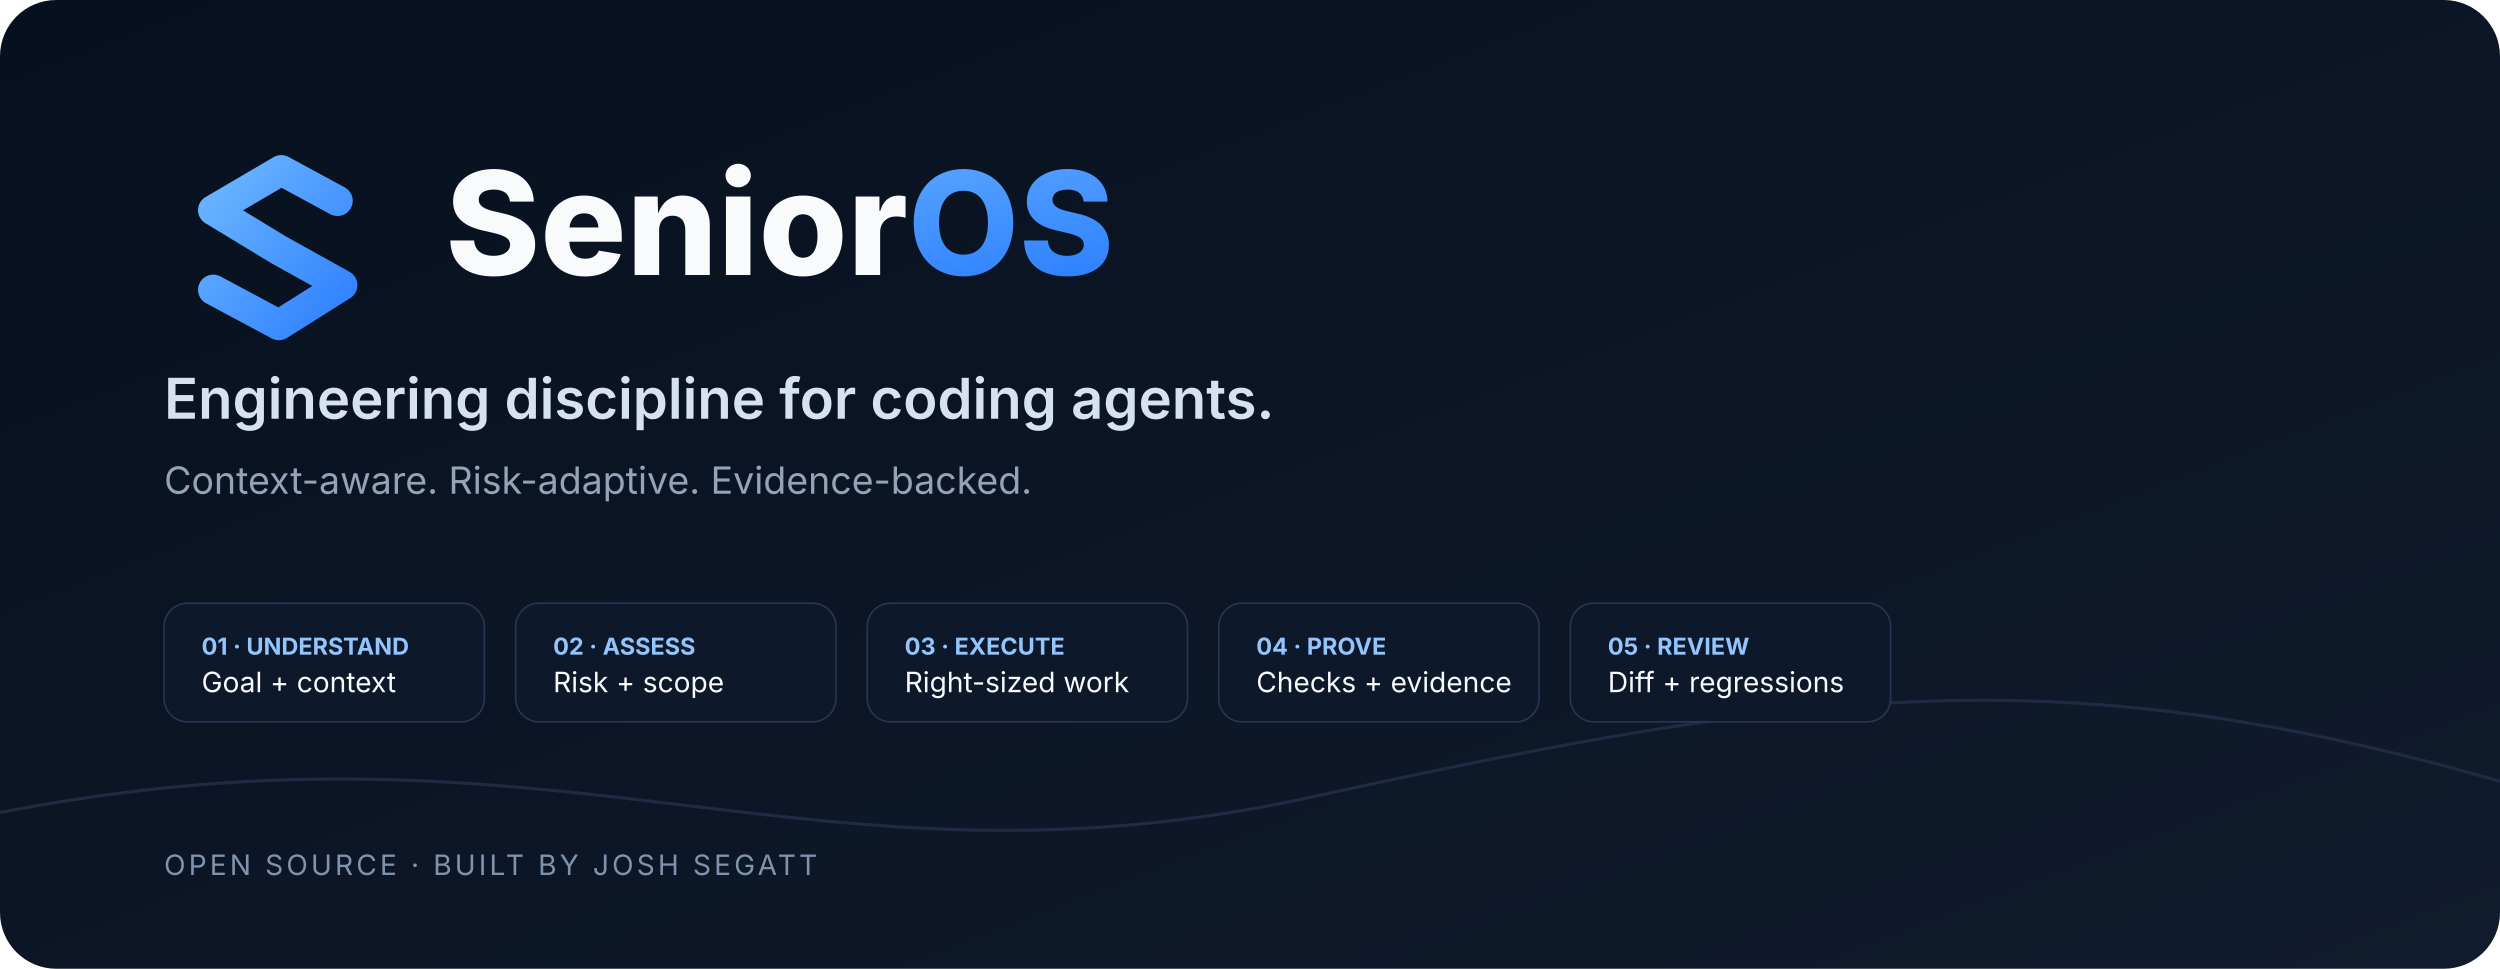
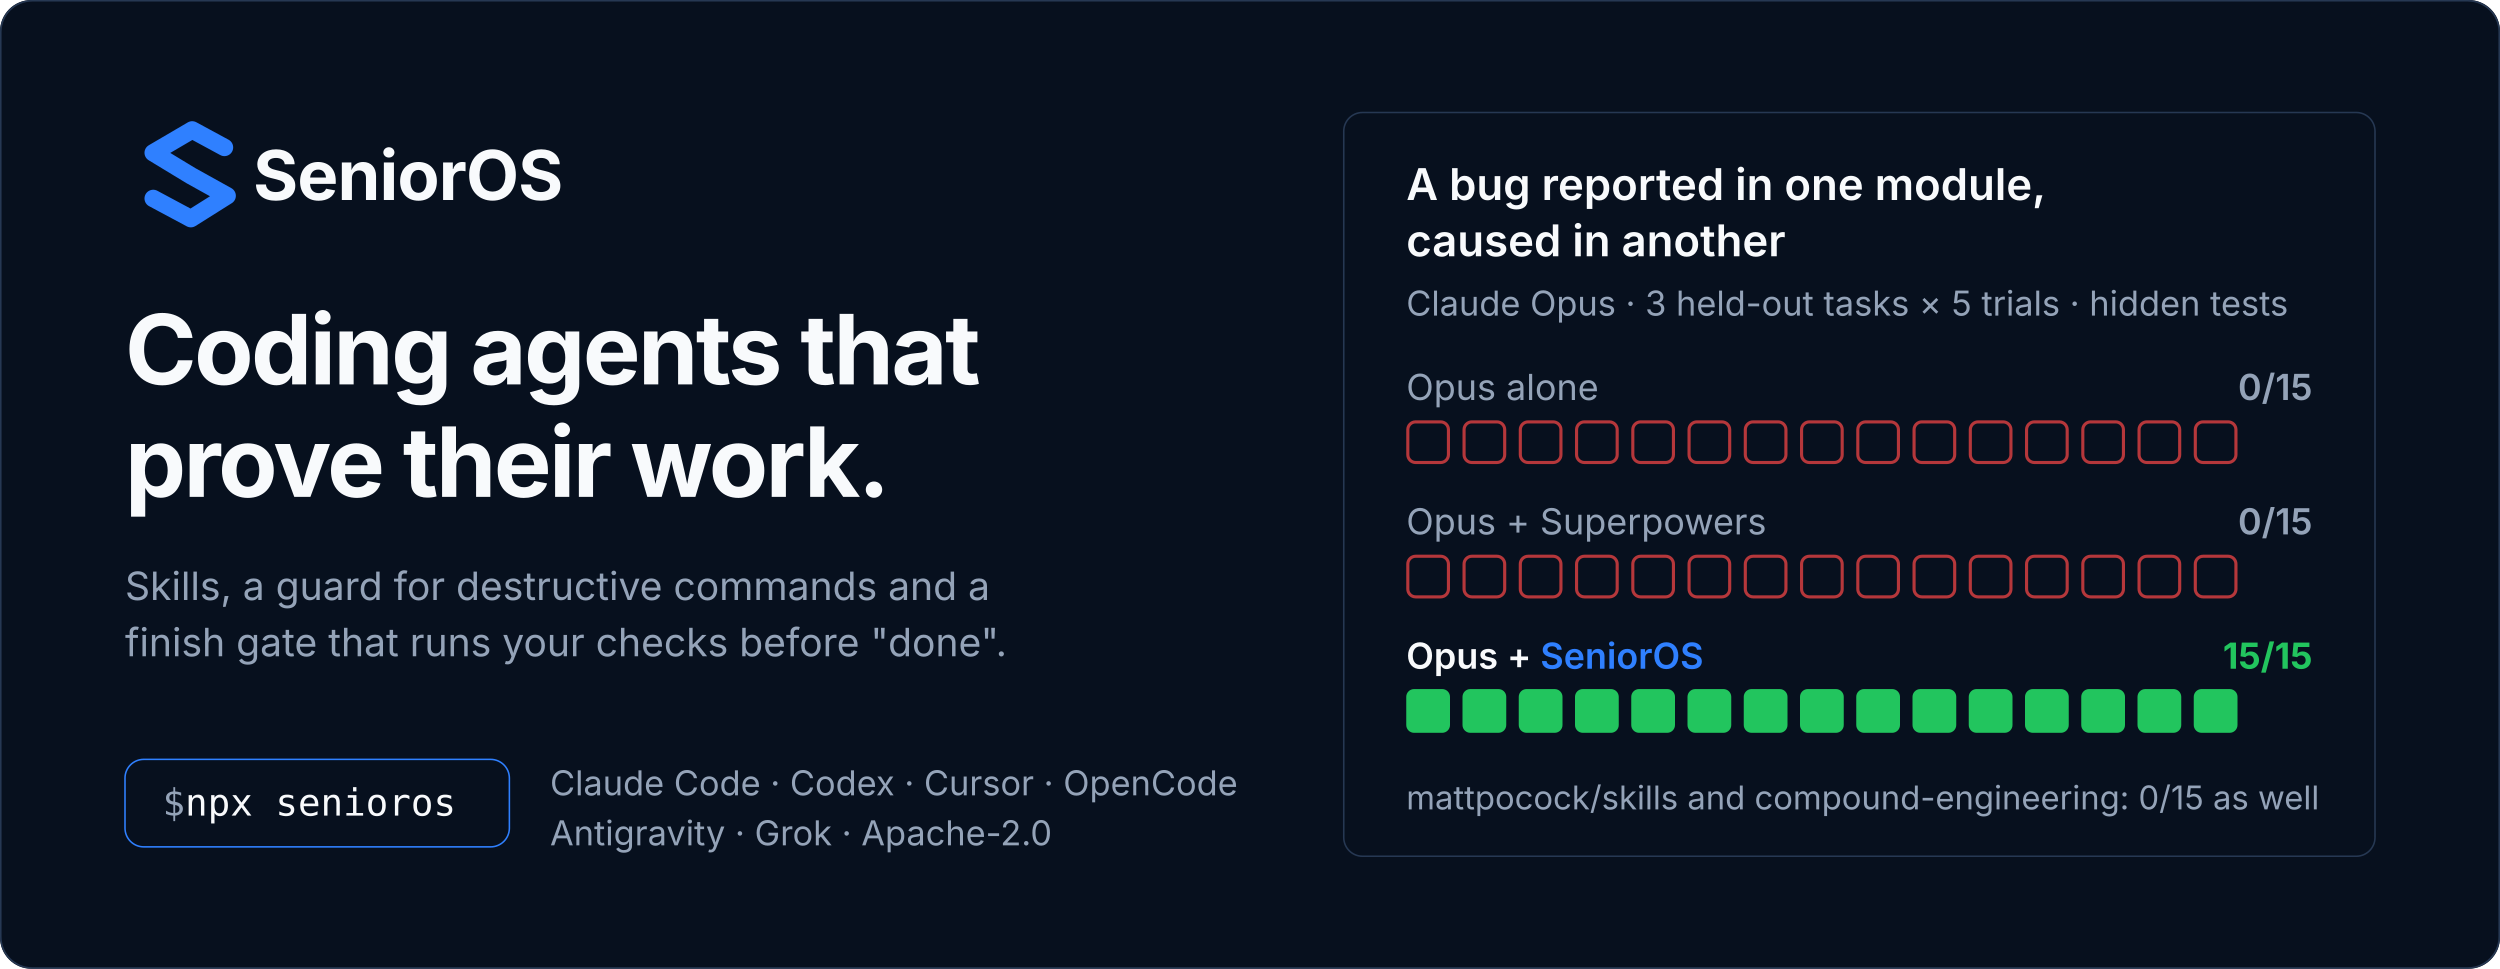
- <svg xmlns="http://www.w3.org/2000/svg" width="1600" height="620" viewBox="0 0 1600 620" role="img" aria-label="SeniorOS engineering discipline for coding agents">
-   <defs>
-     <linearGradient id="bg" x1="0" y1="0" x2="1" y2="1">
-       <stop stop-color="#07101E" />
-       <stop offset="1" stop-color="#101B2D" />
-     </linearGradient>
-     <linearGradient id="blue" x1="0" y1="0" x2="1" y2="1">
-       <stop stop-color="#6BB6FF" />
-       <stop offset="1" stop-color="#2F80FF" />
-     </linearGradient>
-   </defs>
-   <rect width="1600" height="620" rx="36" fill="url(#bg)" />
-   <path d="M0 520 C360 450 520 580 840 510 S1320 420 1600 500" fill="none" stroke="#1E2B42" stroke-width="2" />
-   <g transform="translate(105 100) scale(1.5)">
-     <path d="M74 19 50 6 21 23 49 40 76 55 49 72 21 57" fill="none" stroke="url(#blue)" stroke-width="13" stroke-linecap="round" stroke-linejoin="round" />
+ <svg xmlns="http://www.w3.org/2000/svg" width="1600" height="620" viewBox="0 0 1600 620" role="img" aria-labelledby="t d">
+   <style>
+     .ui { font-family: Inter, "Segoe UI", Arial, sans-serif; }
+     .mono { font-family: "JetBrains Mono", Consolas, Menlo, monospace; }
+   </style>
+   <rect width="1600" height="620" rx="20" fill="#07101E" />
+   <rect x="0.5" y="0.5" width="1599" height="619" rx="20" fill="none" stroke="#263853" />
+   <g transform="translate(80 78) scale(0.86)">
+     <path d="M74 19 50 6 21 23 49 40 76 55 49 72 21 57" fill="none" stroke="#2F80FF" stroke-width="13" stroke-linecap="round" stroke-linejoin="round" />
  </g>
-   <text x="285" y="176" fill="#F8FAFC" font-size="92" font-weight="780" font-family="Inter,Segoe UI,Arial,sans-serif">Senior<tspan fill="url(#blue)">OS</tspan>
-   </text>
-   <text x="105" y="268" fill="#D6E2F2" font-size="36" font-weight="640" font-family="Inter,Segoe UI,Arial,sans-serif">Engineering discipline for coding agents.</text>
-   <text x="105" y="316" fill="#94A3B8" font-size="24" font-family="Inter,Segoe UI,Arial,sans-serif">Context-aware. Risk-adaptive. Evidence-backed.</text>
-   <g transform="translate(105 386)" font-family="Inter,Segoe UI,Arial,sans-serif">
+   <text class="ui" x="162" y="128" fill="#F8FAFC" font-size="44" font-weight="700" letter-spacing="-0.5">SeniorOS</text>
+   <text class="ui" x="80" y="246" fill="#F8FAFC" font-size="62" font-weight="700" letter-spacing="-1.6">Coding agents that</text>
+   <text class="ui" x="80" y="318" fill="#F8FAFC" font-size="62" font-weight="700" letter-spacing="-1.6">prove their work.</text>
+   <text class="ui" x="80" y="384" fill="#94A3B8" font-size="25">Skills, a guard for destructive commands and a</text>
+   <text class="ui" x="80" y="420" fill="#94A3B8" font-size="25">finish gate that runs your checks before "done".</text>
+   <rect x="80" y="486" width="246" height="56" rx="12" fill="none" stroke="#2F80FF" />
+   <text class="mono" x="104" y="522" fill="#F8FAFC" font-size="24">
+     <tspan fill="#94A3B8">$ </tspan>npx senioros</text>
+   <text class="ui" x="352" y="509" fill="#94A3B8" font-size="22">Claude Code · Codex · Cursor · OpenCode</text>
+   <text class="ui" x="352" y="541" fill="#94A3B8" font-size="22">Antigravity · Grok · Apache-2.0</text>
+   <rect x="860" y="72" width="660" height="476" rx="12" fill="none" stroke="#263853" />
+   <text class="ui" x="900" y="128" fill="#F8FAFC" font-size="28" font-weight="600">A bug reported in one module,</text>
+   <text class="ui" x="900" y="164" fill="#F8FAFC" font-size="28" font-weight="600">caused in another</text>
+   <text class="ui" x="900" y="202" fill="#94A3B8" font-size="22">Claude Opus · 3 held-out tasks × 5 trials · hidden tests</text>
+   <g class="ui" font-size="23">
    <g>
-       <rect width="205" height="76" rx="15" fill="#0D182A" stroke="#263853" />
-       <text x="24" y="33" fill="#93C5FD" font-size="15" font-weight="700">01 · UNDERSTAND</text>
-       <text x="24" y="57" fill="#F8FAFC" font-size="18">Goal + context</text>
+       <text x="900" y="256" fill="#94A3B8">Opus alone</text>
+       <text x="1480" y="256" fill="#94A3B8" text-anchor="end" font-weight="600">0/15</text>
+       <g fill="none" stroke="#EF4444" stroke-opacity="0.75" stroke-width="2">
+         <rect x="901" y="270" width="26" height="26" rx="5" />
+         <rect x="937" y="270" width="26" height="26" rx="5" />
+         <rect x="973" y="270" width="26" height="26" rx="5" />
+         <rect x="1009" y="270" width="26" height="26" rx="5" />
+         <rect x="1045" y="270" width="26" height="26" rx="5" />
+         <rect x="1081" y="270" width="26" height="26" rx="5" />
+         <rect x="1117" y="270" width="26" height="26" rx="5" />
+         <rect x="1153" y="270" width="26" height="26" rx="5" />
+         <rect x="1189" y="270" width="26" height="26" rx="5" />
+         <rect x="1225" y="270" width="26" height="26" rx="5" />
+         <rect x="1261" y="270" width="26" height="26" rx="5" />
+         <rect x="1297" y="270" width="26" height="26" rx="5" />
+         <rect x="1333" y="270" width="26" height="26" rx="5" />
+         <rect x="1369" y="270" width="26" height="26" rx="5" />
+         <rect x="1405" y="270" width="26" height="26" rx="5" />
+       </g>
    </g>
-     <g transform="translate(225)">
-       <rect width="205" height="76" rx="15" fill="#0D182A" stroke="#263853" />
-       <text x="24" y="33" fill="#93C5FD" font-size="15" font-weight="700">02 · ASSESS</text>
-       <text x="24" y="57" fill="#F8FAFC" font-size="18">Risk + scope</text>
+     <g>
+       <text x="900" y="342" fill="#94A3B8">Opus + Superpowers</text>
+       <text x="1480" y="342" fill="#94A3B8" text-anchor="end" font-weight="600">0/15</text>
+       <g fill="none" stroke="#EF4444" stroke-opacity="0.75" stroke-width="2">
+         <rect x="901" y="356" width="26" height="26" rx="5" />
+         <rect x="937" y="356" width="26" height="26" rx="5" />
+         <rect x="973" y="356" width="26" height="26" rx="5" />
+         <rect x="1009" y="356" width="26" height="26" rx="5" />
+         <rect x="1045" y="356" width="26" height="26" rx="5" />
+         <rect x="1081" y="356" width="26" height="26" rx="5" />
+         <rect x="1117" y="356" width="26" height="26" rx="5" />
+         <rect x="1153" y="356" width="26" height="26" rx="5" />
+         <rect x="1189" y="356" width="26" height="26" rx="5" />
+         <rect x="1225" y="356" width="26" height="26" rx="5" />
+         <rect x="1261" y="356" width="26" height="26" rx="5" />
+         <rect x="1297" y="356" width="26" height="26" rx="5" />
+         <rect x="1333" y="356" width="26" height="26" rx="5" />
+         <rect x="1369" y="356" width="26" height="26" rx="5" />
+         <rect x="1405" y="356" width="26" height="26" rx="5" />
+       </g>
    </g>
-     <g transform="translate(450)">
-       <rect width="205" height="76" rx="15" fill="#0D182A" stroke="#263853" />
-       <text x="24" y="33" fill="#93C5FD" font-size="15" font-weight="700">03 · EXECUTE</text>
-       <text x="24" y="57" fill="#F8FAFC" font-size="18">Right-sized work</text>
-     </g>
-     <g transform="translate(675)">
-       <rect width="205" height="76" rx="15" fill="#0D182A" stroke="#263853" />
-       <text x="24" y="33" fill="#93C5FD" font-size="15" font-weight="700">04 · PROVE</text>
-       <text x="24" y="57" fill="#F8FAFC" font-size="18">Checks + evidence</text>
-     </g>
-     <g transform="translate(900)">
-       <rect width="205" height="76" rx="15" fill="#0D182A" stroke="#263853" />
-       <text x="24" y="33" fill="#93C5FD" font-size="15" font-weight="700">05 · REVIEW</text>
-       <text x="24" y="57" fill="#F8FAFC" font-size="18">Diff + regressions</text>
+     <g>
+       <text x="900" y="428" fill="#F8FAFC" font-weight="600">Opus + <tspan fill="#2F80FF">SeniorOS</tspan>
+       </text>
+       <text x="1480" y="428" fill="#22C55E" text-anchor="end" font-weight="700">15/15</text>
+       <g fill="#22C55E">
+         <rect x="900" y="441" width="28" height="28" rx="5" />
+         <rect x="936" y="441" width="28" height="28" rx="5" />
+         <rect x="972" y="441" width="28" height="28" rx="5" />
+         <rect x="1008" y="441" width="28" height="28" rx="5" />
+         <rect x="1044" y="441" width="28" height="28" rx="5" />
+         <rect x="1080" y="441" width="28" height="28" rx="5" />
+         <rect x="1116" y="441" width="28" height="28" rx="5" />
+         <rect x="1152" y="441" width="28" height="28" rx="5" />
+         <rect x="1188" y="441" width="28" height="28" rx="5" />
+         <rect x="1224" y="441" width="28" height="28" rx="5" />
+         <rect x="1260" y="441" width="28" height="28" rx="5" />
+         <rect x="1296" y="441" width="28" height="28" rx="5" />
+         <rect x="1332" y="441" width="28" height="28" rx="5" />
+         <rect x="1368" y="441" width="28" height="28" rx="5" />
+         <rect x="1404" y="441" width="28" height="28" rx="5" />
+       </g>
    </g>
  </g>
-   <text x="105" y="560" fill="#7F93AF" font-size="18" letter-spacing="2" font-family="Inter,Segoe UI,Arial,sans-serif">OPEN SOURCE · BUILT BY JOSH SEGATT</text>
+   <text class="ui" x="900" y="518" fill="#94A3B8" font-size="21">mattpocock/skills and compound-engineering: 0/15 as well</text>
</svg>
